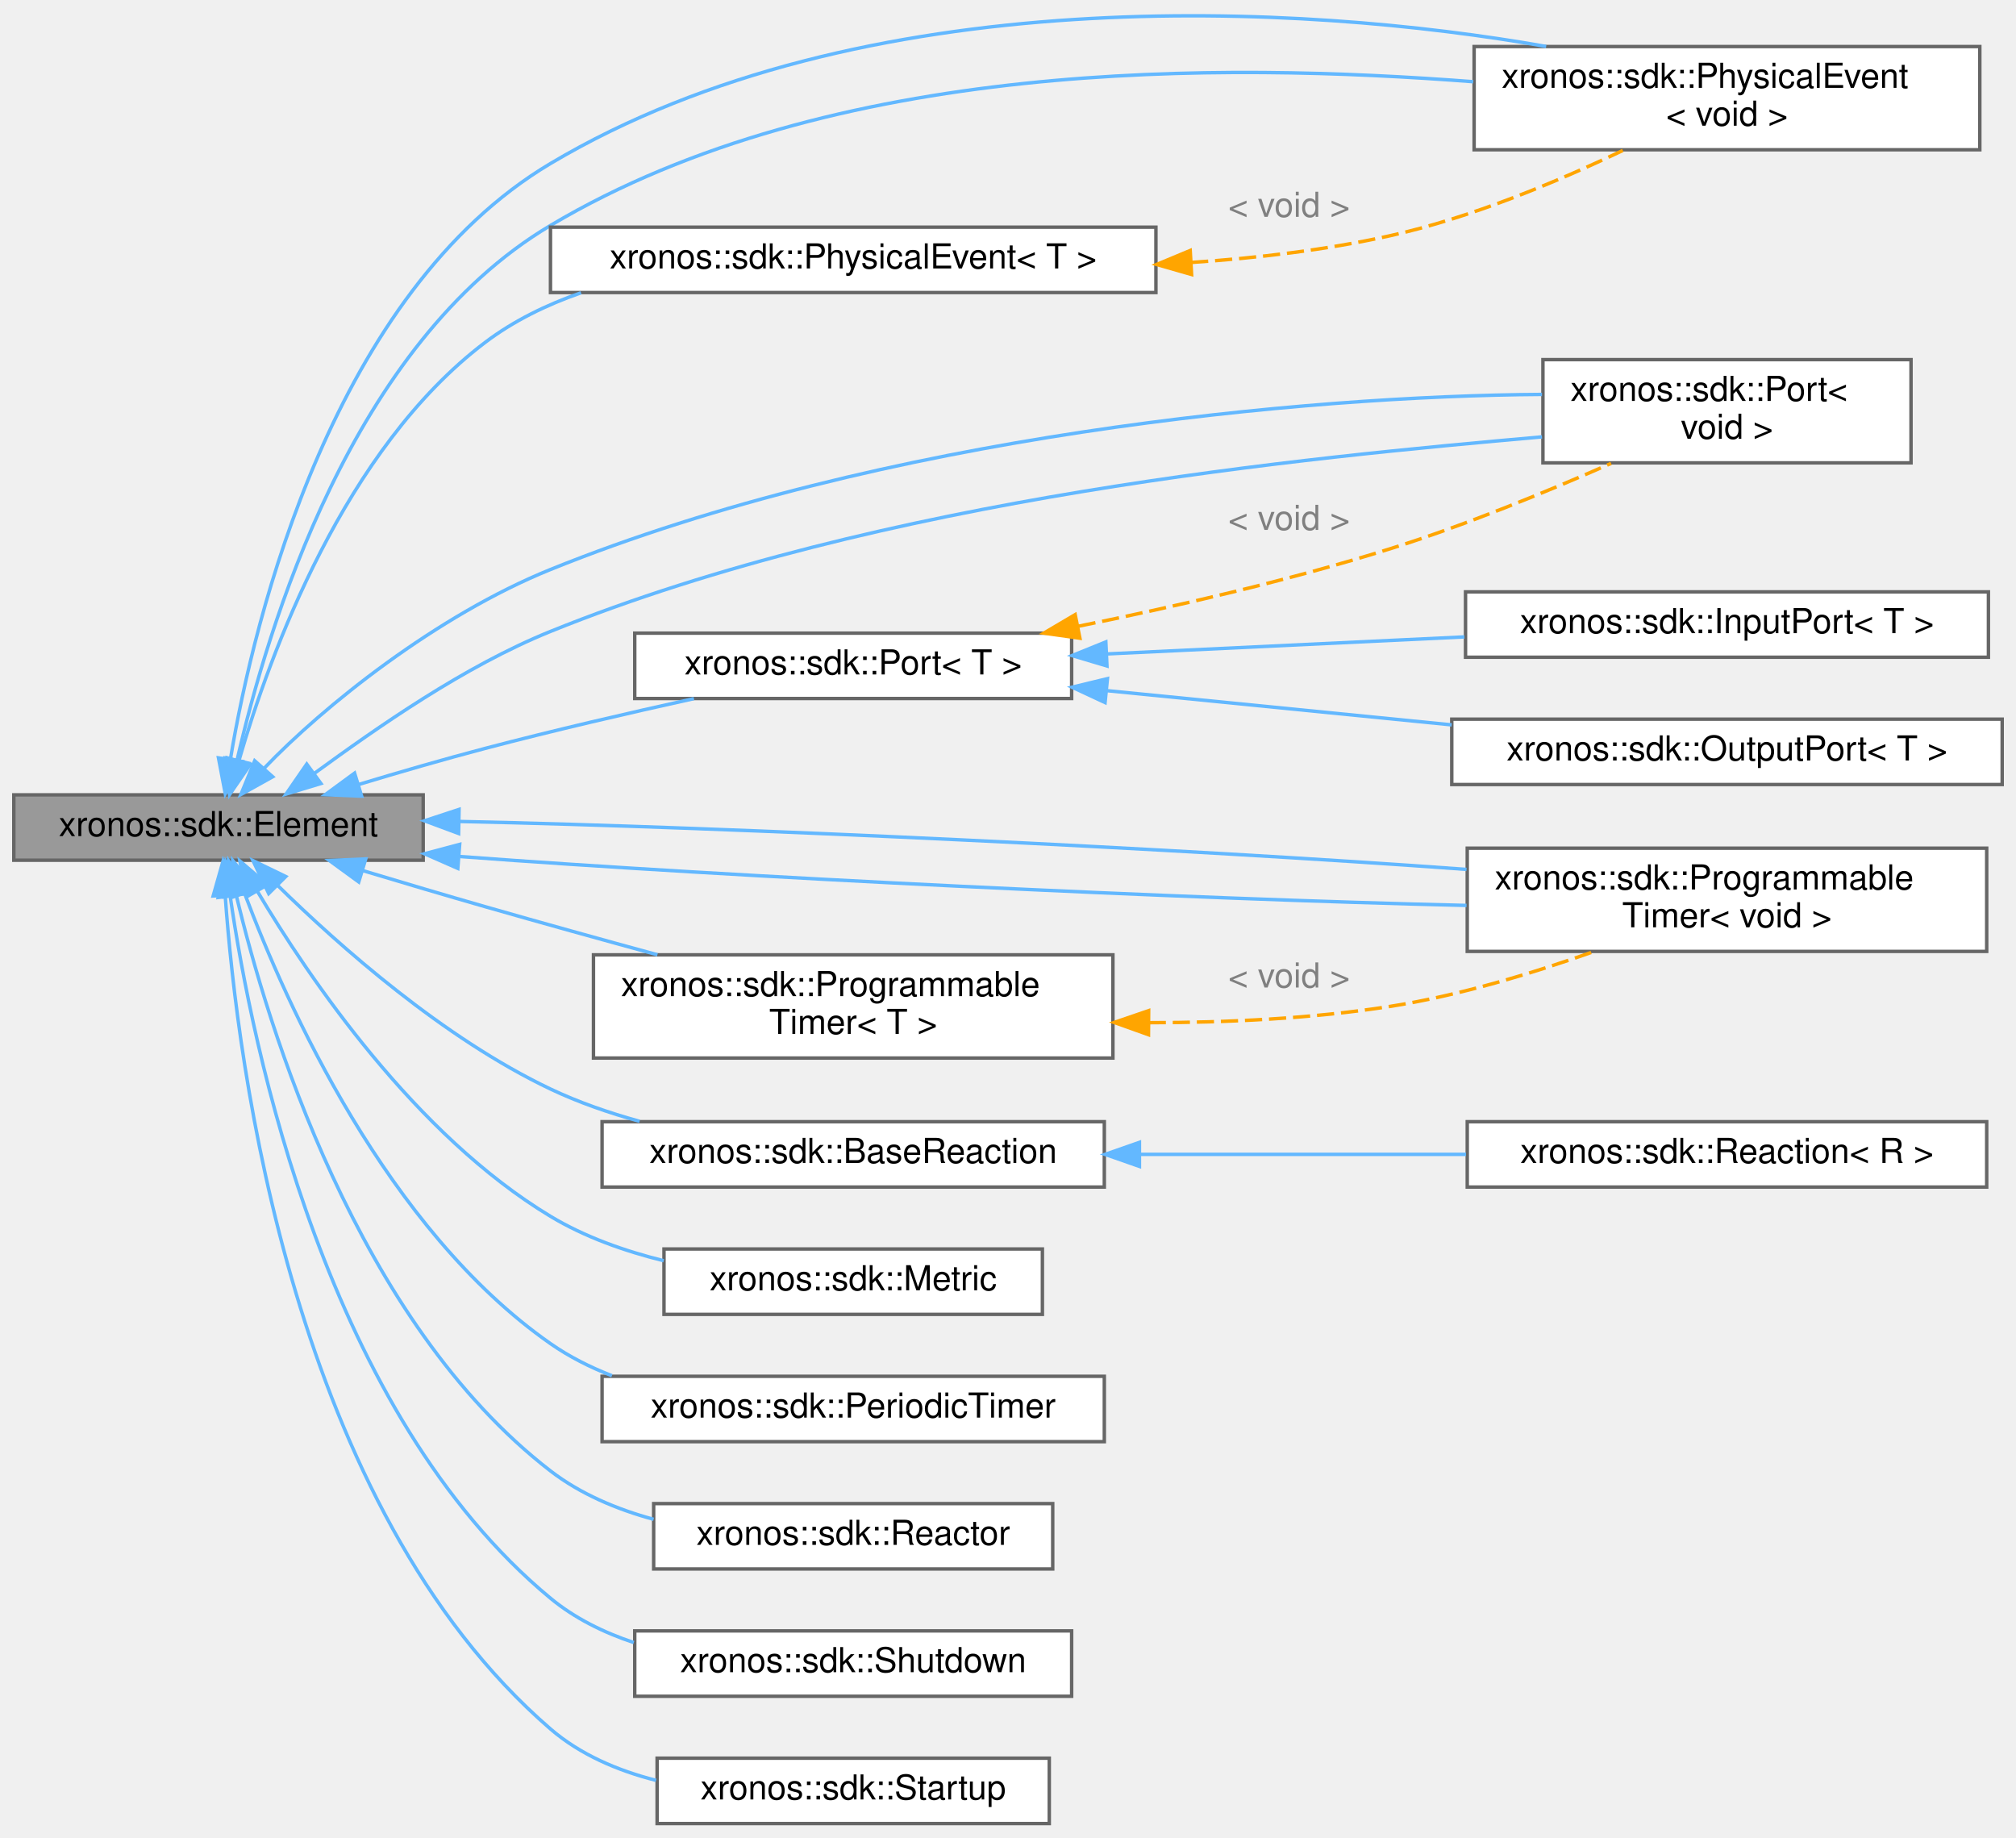
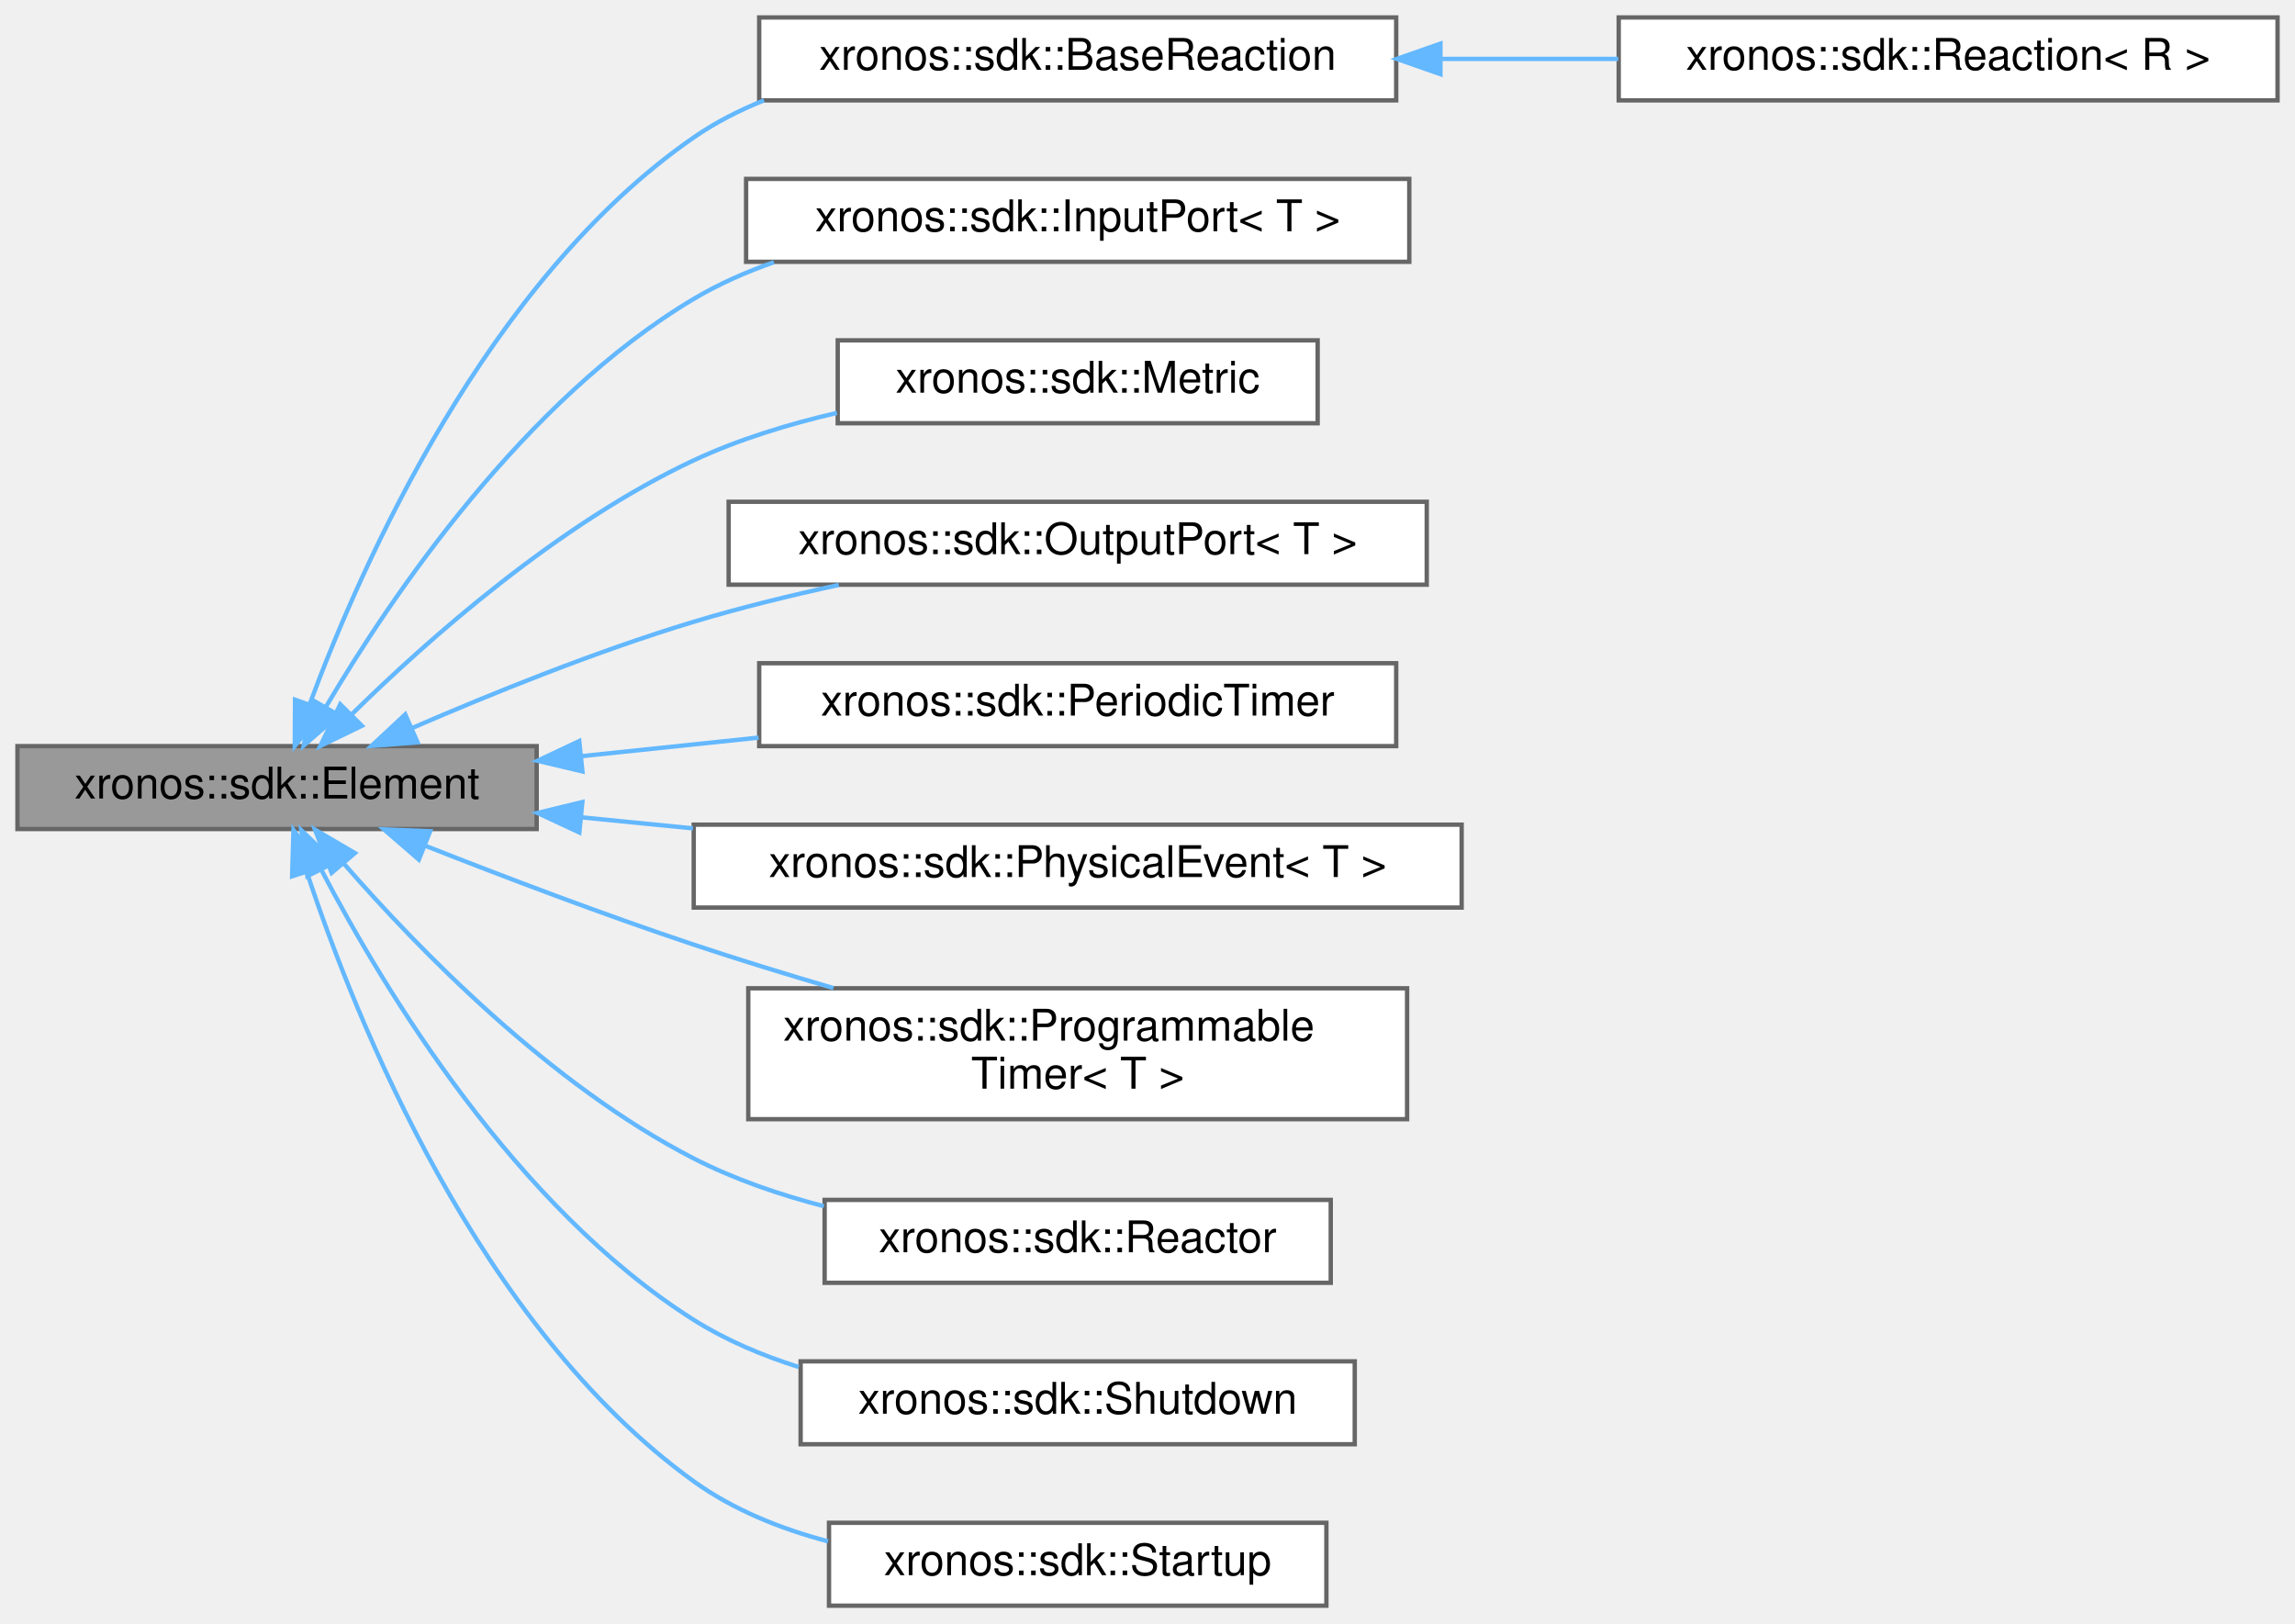
- <svg xmlns="http://www.w3.org/2000/svg" xmlns:xlink="http://www.w3.org/1999/xlink" width="586pt" height="534pt" viewBox="0.00 0.00 586.00 534.03">
-   <g id="graph0" class="graph" transform="scale(1 1) rotate(0) translate(4 530.03)">
+ <svg xmlns="http://www.w3.org/2000/svg" xmlns:xlink="http://www.w3.org/1999/xlink" width="526pt" height="372pt" viewBox="0.00 0.00 526.00 372.00">
+   <g id="graph0" class="graph" transform="scale(1 1) rotate(0) translate(4 368)">
    <g id="Node000001" class="node">
      <g id="a_Node000001">
        <a xlink:title="Base class for all reactor elements.">
-           <polygon fill="#999999" stroke="#666666" points="119,-299 0,-299 0,-280 119,-280 119,-299" />
-           <text text-anchor="middle" x="59.5" y="-287" font-family="Helvetica,sans-Serif" font-size="10.00">xronos::sdk::Element</text>
+           <polygon fill="#999999" stroke="#666666" points="119,-197 0,-197 0,-178 119,-178 119,-197" />
+           <text text-anchor="middle" x="59.5" y="-185" font-family="Helvetica,sans-Serif" font-size="10.00">xronos::sdk::Element</text>
        </a>
      </g>
    </g>
    <g id="Node000002" class="node">
      <g id="a_Node000002">
-         <a xlink:href="classxronos_1_1sdk_1_1PhysicalEvent_3_01void_01_4.html" target="_top" xlink:title="A reactor element for receiving events from external sources.">
-           <polygon fill="white" stroke="#666666" points="571.5,-516.5 424.5,-516.5 424.5,-486.5 571.5,-486.5 571.5,-516.5" />
-           <text text-anchor="start" x="432.5" y="-504.5" font-family="Helvetica,sans-Serif" font-size="10.00">xronos::sdk::PhysicalEvent</text>
-           <text text-anchor="middle" x="498" y="-493.5" font-family="Helvetica,sans-Serif" font-size="10.00">&lt; void &gt;</text>
+         <a xlink:href="classxronos_1_1sdk_1_1BaseReaction.html" target="_top" xlink:title="Base class for implementing reactions.">
+           <polygon fill="white" stroke="#666666" points="316,-364 170,-364 170,-345 316,-345 316,-364" />
+           <text text-anchor="middle" x="243" y="-352" font-family="Helvetica,sans-Serif" font-size="10.00">xronos::sdk::BaseReaction</text>
        </a>
      </g>
    </g>
    <g id="edge1_Node000001_Node000002" class="edge">
      <g id="a_edge1_Node000001_Node000002">
        <a xlink:title=" ">
-           <path fill="none" stroke="#63b8ff" d="M64.9,-309.11C73.73,-347.35 98,-430.02 156,-464.5 237.95,-513.22 351.18,-511.85 424.25,-506.28" />
-           <polygon fill="#63b8ff" stroke="#63b8ff" points="68.28,-308.19 62.71,-299.17 61.44,-309.69 68.28,-308.19" />
-         </a>
-       </g>
-     </g>
-     <g id="edge10_Node000001_Node000002" class="edge">
-       <g id="a_edge10_Node000001_Node000002">
-         <a xlink:title=" ">
-           <path fill="none" stroke="#63b8ff" d="M62.97,-309.39C69.86,-351.01 93.09,-445.1 156,-482.5 246.37,-536.23 374.79,-529.04 445.44,-516.52" />
-           <polygon fill="#63b8ff" stroke="#63b8ff" points="66.41,-308.72 61.47,-299.34 59.49,-309.75 66.41,-308.72" />
-         </a>
-       </g>
-     </g>
-     <g id="Node000003" class="node">
-       <g id="a_Node000003">
-         <a xlink:href="classxronos_1_1sdk_1_1Port_3_01void_01_4.html" target="_top" xlink:title="Base class for reactor elements that may send or receive messages.">
-           <polygon fill="white" stroke="#666666" points="551.5,-425.5 444.5,-425.5 444.5,-395.5 551.5,-395.5 551.5,-425.5" />
-           <text text-anchor="start" x="452.5" y="-413.5" font-family="Helvetica,sans-Serif" font-size="10.00">xronos::sdk::Port&lt;</text>
-           <text text-anchor="middle" x="498" y="-402.5" font-family="Helvetica,sans-Serif" font-size="10.00"> void &gt;</text>
-         </a>
-       </g>
-     </g>
-     <g id="edge2_Node000001_Node000003" class="edge">
-       <g id="a_edge2_Node000001_Node000003">
-         <a xlink:title=" ">
-           <path fill="none" stroke="#63b8ff" d="M87.46,-305.31C105.63,-318.53 130.79,-336.31 156,-346.5 252.74,-385.6 375.51,-396.96 444.23,-403.05" />
-           <polygon fill="#63b8ff" stroke="#63b8ff" points="89.28,-302.3 79.14,-299.23 85.15,-307.95 89.28,-302.3" />
-         </a>
-       </g>
-     </g>
-     <g id="edge15_Node000001_Node000003" class="edge">
-       <g id="a_edge15_Node000001_Node000003">
-         <a xlink:title=" ">
-           <path fill="none" stroke="#63b8ff" d="M72.75,-306.71C89.97,-324.73 122.94,-351.14 156,-364.5 252.74,-403.6 375.51,-414.96 444.23,-415.39" />
-           <polygon fill="#63b8ff" stroke="#63b8ff" points="75.26,-304.26 66,-299.1 70.02,-308.91 75.26,-304.26" />
+           <path fill="none" stroke="#63b8ff" d="M66.98,-206.64C78.94,-238.9 107.68,-303.79 155,-336.5 159.95,-339.92 165.41,-342.72 171.11,-345" />
+           <polygon fill="#63b8ff" stroke="#63b8ff" points="70.21,-205.29 63.56,-197.04 63.62,-207.64 70.21,-205.29" />
        </a>
      </g>
    </g>
    <g id="Node000004" class="node">
      <g id="a_Node000004">
-         <a xlink:href="classxronos_1_1sdk_1_1ProgrammableTimer_3_01void_01_4.html" target="_top" xlink:title="A reactor element for scheduling new events.">
-           <polygon fill="white" stroke="#666666" points="573.5,-283.5 422.5,-283.5 422.5,-253.5 573.5,-253.5 573.5,-283.5" />
-           <text text-anchor="start" x="430.5" y="-271.5" font-family="Helvetica,sans-Serif" font-size="10.00">xronos::sdk::Programmable</text>
-           <text text-anchor="middle" x="498" y="-260.5" font-family="Helvetica,sans-Serif" font-size="10.00">Timer&lt; void &gt;</text>
+         <a xlink:href="classxronos_1_1sdk_1_1InputPort.html" target="_top" xlink:title="A reactor element for receiving messages from other reactors.">
+           <polygon fill="white" stroke="#666666" points="319,-327 167,-327 167,-308 319,-308 319,-327" />
+           <text text-anchor="middle" x="243" y="-315" font-family="Helvetica,sans-Serif" font-size="10.00">xronos::sdk::InputPort&lt; T &gt;</text>
        </a>
      </g>
    </g>
    <g id="edge3_Node000001_Node000004" class="edge">
      <g id="a_edge3_Node000001_Node000004">
        <a xlink:title=" ">
-           <path fill="none" stroke="#63b8ff" d="M129.8,-281.07C209.62,-275.07 340.26,-268.74 422.29,-266.86" />
-           <polygon fill="#63b8ff" stroke="#63b8ff" points="129.07,-277.62 119.37,-281.88 129.61,-284.6 129.07,-277.62" />
-         </a>
-       </g>
-     </g>
-     <g id="edge18_Node000001_Node000004" class="edge">
-       <g id="a_edge18_Node000001_Node000004">
-         <a xlink:title=" ">
-           <path fill="none" stroke="#63b8ff" d="M129.8,-291.26C209.62,-289.58 340.26,-283.34 422.29,-277.33" />
-           <polygon fill="#63b8ff" stroke="#63b8ff" points="129.3,-287.77 119.37,-291.46 129.43,-294.77 129.3,-287.77" />
+           <path fill="none" stroke="#63b8ff" d="M70.78,-206.14C85.79,-231.52 116.21,-276.41 155,-299.5 160.7,-302.89 166.94,-305.65 173.37,-307.9" />
+           <polygon fill="#63b8ff" stroke="#63b8ff" points="73.64,-204.1 65.63,-197.17 67.57,-207.58 73.64,-204.1" />
        </a>
      </g>
    </g>
    <g id="Node000005" class="node">
      <g id="a_Node000005">
-         <a xlink:href="classxronos_1_1sdk_1_1BaseReaction.html" target="_top" xlink:title="Base class for implementing reactions.">
-           <polygon fill="white" stroke="#666666" points="317,-204 171,-204 171,-185 317,-185 317,-204" />
-           <text text-anchor="middle" x="244" y="-192" font-family="Helvetica,sans-Serif" font-size="10.00">xronos::sdk::BaseReaction</text>
+         <a xlink:href="classxronos_1_1sdk_1_1Metric.html" target="_top" xlink:title="A reactor element for recording metric data to an external data base.">
+           <polygon fill="white" stroke="#666666" points="298,-290 188,-290 188,-271 298,-271 298,-290" />
+           <text text-anchor="middle" x="243" y="-278" font-family="Helvetica,sans-Serif" font-size="10.00">xronos::sdk::Metric</text>
        </a>
      </g>
    </g>
    <g id="edge4_Node000001_Node000005" class="edge">
      <g id="a_edge4_Node000001_Node000005">
        <a xlink:title=" ">
-           <path fill="none" stroke="#63b8ff" d="M76.79,-272.58C94.61,-255.09 124.8,-228.33 156,-213.5 164.1,-209.65 172.99,-206.57 181.91,-204.11" />
-           <polygon fill="#63b8ff" stroke="#63b8ff" points="74.09,-270.32 69.52,-279.88 79.06,-275.26 74.09,-270.32" />
+           <path fill="none" stroke="#63b8ff" d="M76.6,-204.27C94.21,-221.58 124.07,-248.03 155,-262.5 165.2,-267.27 176.66,-270.78 187.82,-273.37" />
+           <polygon fill="#63b8ff" stroke="#63b8ff" points="78.94,-201.66 69.41,-197.03 73.98,-206.59 78.94,-201.66" />
+         </a>
+       </g>
+     </g>
+     <g id="Node000006" class="node">
+       <g id="a_Node000006">
+         <a xlink:href="classxronos_1_1sdk_1_1OutputPort.html" target="_top" xlink:title="A reactor element for sending messages to other reactors.">
+           <polygon fill="white" stroke="#666666" points="323,-253 163,-253 163,-234 323,-234 323,-253" />
+           <text text-anchor="middle" x="243" y="-241" font-family="Helvetica,sans-Serif" font-size="10.00">xronos::sdk::OutputPort&lt; T &gt;</text>
+         </a>
+       </g>
+     </g>
+     <g id="edge5_Node000001_Node000006" class="edge">
+       <g id="a_edge5_Node000001_Node000006">
+         <a xlink:title=" ">
+           <path fill="none" stroke="#63b8ff" d="M90.42,-201.13C108.77,-209.08 132.9,-218.83 155,-225.5 165.63,-228.71 177.16,-231.54 188.25,-233.94" />
+           <polygon fill="#63b8ff" stroke="#63b8ff" points="91.7,-197.87 81.14,-197.04 88.88,-204.27 91.7,-197.87" />
        </a>
      </g>
    </g>
    <g id="Node000007" class="node">
      <g id="a_Node000007">
-         <a xlink:href="classxronos_1_1sdk_1_1Metric.html" target="_top" xlink:title="A reactor element for recording metric data to an external data base.">
-           <polygon fill="white" stroke="#666666" points="299,-167 189,-167 189,-148 299,-148 299,-167" />
-           <text text-anchor="middle" x="244" y="-155" font-family="Helvetica,sans-Serif" font-size="10.00">xronos::sdk::Metric</text>
+         <a xlink:href="classxronos_1_1sdk_1_1PeriodicTimer.html" target="_top" xlink:title="A reactor element that emits events in regular intervals.">
+           <polygon fill="white" stroke="#666666" points="316,-216 170,-216 170,-197 316,-197 316,-216" />
+           <text text-anchor="middle" x="243" y="-204" font-family="Helvetica,sans-Serif" font-size="10.00">xronos::sdk::PeriodicTimer</text>
        </a>
      </g>
    </g>
    <g id="edge6_Node000001_Node000007" class="edge">
      <g id="a_edge6_Node000001_Node000007">
        <a xlink:title=" ">
-           <path fill="none" stroke="#63b8ff" d="M70.73,-271.09C85.88,-245.62 116.78,-200.12 156,-176.5 165.93,-170.52 177.51,-166.41 188.92,-163.59" />
-           <polygon fill="#63b8ff" stroke="#63b8ff" points="67.68,-269.37 65.71,-279.78 73.74,-272.87 67.68,-269.37" />
+           <path fill="none" stroke="#63b8ff" d="M129.19,-194.69C142.49,-196.08 156.46,-197.55 169.87,-198.95" />
+           <polygon fill="#63b8ff" stroke="#63b8ff" points="129.49,-191.2 119.18,-193.64 128.76,-198.16 129.49,-191.2" />
        </a>
      </g>
    </g>
    <g id="Node000008" class="node">
      <g id="a_Node000008">
-         <a xlink:href="classxronos_1_1sdk_1_1PeriodicTimer.html" target="_top" xlink:title="A reactor element that emits events in regular intervals.">
-           <polygon fill="white" stroke="#666666" points="317,-130 171,-130 171,-111 317,-111 317,-130" />
-           <text text-anchor="middle" x="244" y="-118" font-family="Helvetica,sans-Serif" font-size="10.00">xronos::sdk::PeriodicTimer</text>
+         <a xlink:href="classxronos_1_1sdk_1_1PhysicalEvent.html" target="_top" xlink:title="A reactor element for receiving events from external sources.">
+           <polygon fill="white" stroke="#666666" points="331,-179 155,-179 155,-160 331,-160 331,-179" />
+           <text text-anchor="middle" x="243" y="-167" font-family="Helvetica,sans-Serif" font-size="10.00">xronos::sdk::PhysicalEvent&lt; T &gt;</text>
        </a>
      </g>
    </g>
    <g id="edge7_Node000001_Node000008" class="edge">
      <g id="a_edge7_Node000001_Node000008">
        <a xlink:title=" ">
-           <path fill="none" stroke="#63b8ff" d="M67.11,-270.29C79.28,-237.89 108.47,-172.68 156,-139.5 161.45,-135.69 167.53,-132.63 173.86,-130.17" />
-           <polygon fill="#63b8ff" stroke="#63b8ff" points="63.73,-269.33 63.63,-279.92 70.31,-271.71 63.73,-269.33" />
+           <path fill="none" stroke="#63b8ff" d="M129.23,-180.68C137.6,-179.85 146.23,-179 154.82,-178.15" />
+           <polygon fill="#63b8ff" stroke="#63b8ff" points="128.78,-177.21 119.18,-181.68 129.47,-184.18 128.78,-177.21" />
        </a>
      </g>
    </g>
    <g id="Node000009" class="node">
      <g id="a_Node000009">
-         <a xlink:href="classxronos_1_1sdk_1_1PhysicalEvent.html" target="_top" xlink:title="A reactor element for receiving events from external sources.">
-           <polygon fill="white" stroke="#666666" points="332,-464 156,-464 156,-445 332,-445 332,-464" />
-           <text text-anchor="middle" x="244" y="-452" font-family="Helvetica,sans-Serif" font-size="10.00">xronos::sdk::PhysicalEvent&lt; T &gt;</text>
+         <a xlink:href="classxronos_1_1sdk_1_1ProgrammableTimer.html" target="_top" xlink:title="A reactor element for scheduling new events.">
+           <polygon fill="white" stroke="#666666" points="318.5,-141.5 167.5,-141.5 167.5,-111.5 318.5,-111.5 318.5,-141.5" />
+           <text text-anchor="start" x="175.5" y="-129.5" font-family="Helvetica,sans-Serif" font-size="10.00">xronos::sdk::Programmable</text>
+           <text text-anchor="middle" x="243" y="-118.5" font-family="Helvetica,sans-Serif" font-size="10.00">Timer&lt; T &gt;</text>
        </a>
      </g>
    </g>
    <g id="edge8_Node000001_Node000009" class="edge">
      <g id="a_edge8_Node000001_Node000009">
        <a xlink:title=" ">
-           <path fill="none" stroke="#63b8ff" d="M65.5,-309.16C74.42,-340.02 96.07,-399.5 137,-430.5 145.27,-436.77 154.88,-441.45 164.88,-444.93" />
-           <polygon fill="#63b8ff" stroke="#63b8ff" points="68.79,-307.92 62.78,-299.19 62.04,-309.76 68.79,-307.92" />
+           <path fill="none" stroke="#63b8ff" d="M93.48,-174.16C111.52,-167.05 134.34,-158.39 155,-151.5 165.29,-148.07 176.35,-144.67 187.02,-141.54" />
+           <polygon fill="#63b8ff" stroke="#63b8ff" points="92,-170.98 83.99,-177.92 94.58,-177.48 92,-170.98" />
        </a>
      </g>
    </g>
    <g id="Node000010" class="node">
      <g id="a_Node000010">
-         <a xlink:href="classxronos_1_1sdk_1_1Port.html" target="_top" xlink:title="Base class for reactor elements that may send or receive messages.">
-           <polygon fill="white" stroke="#666666" points="307.5,-346 180.5,-346 180.5,-327 307.5,-327 307.5,-346" />
-           <text text-anchor="middle" x="244" y="-334" font-family="Helvetica,sans-Serif" font-size="10.00">xronos::sdk::Port&lt; T &gt;</text>
+         <a xlink:href="classxronos_1_1sdk_1_1Reactor.html" target="_top" xlink:title="An abstract reactor that can be subclassed to define new reactors.">
+           <polygon fill="white" stroke="#666666" points="301,-93 185,-93 185,-74 301,-74 301,-93" />
+           <text text-anchor="middle" x="243" y="-81" font-family="Helvetica,sans-Serif" font-size="10.00">xronos::sdk::Reactor</text>
        </a>
      </g>
    </g>
-     <g id="edge11_Node000001_Node000010" class="edge">
-       <g id="a_edge11_Node000001_Node000010">
+     <g id="edge9_Node000001_Node000010" class="edge">
+       <g id="a_edge9_Node000001_Node000010">
        <a xlink:title=" ">
-           <path fill="none" stroke="#63b8ff" d="M100.12,-301.98C111.94,-305.55 124.95,-309.33 137,-312.5 156.8,-317.71 178.86,-322.82 197.7,-326.97" />
-           <polygon fill="#63b8ff" stroke="#63b8ff" points="101.11,-298.62 90.52,-299.05 99.06,-305.32 101.11,-298.62" />
+           <path fill="none" stroke="#63b8ff" d="M74.86,-170.01C91.89,-150.46 122.16,-119.34 155,-102.5 164.22,-97.77 174.57,-94.22 184.83,-91.55" />
+           <polygon fill="#63b8ff" stroke="#63b8ff" points="72.01,-167.96 68.2,-177.84 77.34,-172.49 72.01,-167.96" />
        </a>
      </g>
    </g>
-     <g id="Node000013" class="node">
-       <g id="a_Node000013">
-         <a xlink:href="classxronos_1_1sdk_1_1ProgrammableTimer.html" target="_top" xlink:title="A reactor element for scheduling new events.">
-           <polygon fill="white" stroke="#666666" points="319.5,-252.5 168.5,-252.5 168.5,-222.5 319.5,-222.5 319.5,-252.5" />
-           <text text-anchor="start" x="176.5" y="-240.5" font-family="Helvetica,sans-Serif" font-size="10.00">xronos::sdk::Programmable</text>
-           <text text-anchor="middle" x="244" y="-229.5" font-family="Helvetica,sans-Serif" font-size="10.00">Timer&lt; T &gt;</text>
+     <g id="Node000011" class="node">
+       <g id="a_Node000011">
+         <a xlink:href="classxronos_1_1sdk_1_1Shutdown.html" target="_top" xlink:title="A reactor element that emits an event right before the program shuts down.">
+           <polygon fill="white" stroke="#666666" points="306.5,-56 179.5,-56 179.5,-37 306.5,-37 306.5,-56" />
+           <text text-anchor="middle" x="243" y="-44" font-family="Helvetica,sans-Serif" font-size="10.00">xronos::sdk::Shutdown</text>
        </a>
      </g>
    </g>
-     <g id="edge16_Node000001_Node000013" class="edge">
-       <g id="a_edge16_Node000001_Node000013">
+     <g id="edge10_Node000001_Node000011" class="edge">
+       <g id="a_edge10_Node000001_Node000011">
        <a xlink:title=" ">
-           <path fill="none" stroke="#63b8ff" d="M101.49,-276.97C112.96,-273.52 125.45,-269.81 137,-266.5 153.23,-261.84 170.91,-256.94 187.09,-252.52" />
-           <polygon fill="#63b8ff" stroke="#63b8ff" points="100.27,-273.68 91.71,-279.92 102.3,-280.38 100.27,-273.68" />
-         </a>
-       </g>
-     </g>
-     <g id="Node000014" class="node">
-       <g id="a_Node000014">
-         <a xlink:href="classxronos_1_1sdk_1_1Reactor.html" target="_top" xlink:title="An abstract reactor that can be subclassed to define new reactors.">
-           <polygon fill="white" stroke="#666666" points="302,-93 186,-93 186,-74 302,-74 302,-93" />
-           <text text-anchor="middle" x="244" y="-81" font-family="Helvetica,sans-Serif" font-size="10.00">xronos::sdk::Reactor</text>
-         </a>
-       </g>
-     </g>
-     <g id="edge19_Node000001_Node000014" class="edge">
-       <g id="a_edge19_Node000001_Node000014">
-         <a xlink:title=" ">
-           <path fill="none" stroke="#63b8ff" d="M64.63,-269.97C73.82,-231.49 99.77,-145.85 156,-102.5 164.69,-95.8 175.26,-91.35 185.98,-88.43" />
-           <polygon fill="#63b8ff" stroke="#63b8ff" points="61.17,-269.37 62.38,-279.9 68,-270.92 61.17,-269.37" />
-         </a>
-       </g>
-     </g>
-     <g id="Node000015" class="node">
-       <g id="a_Node000015">
-         <a xlink:href="classxronos_1_1sdk_1_1Shutdown.html" target="_top" xlink:title="A reactor element that emits an event right before the program shuts down.">
-           <polygon fill="white" stroke="#666666" points="307.5,-56 180.5,-56 180.5,-37 307.5,-37 307.5,-56" />
-           <text text-anchor="middle" x="244" y="-44" font-family="Helvetica,sans-Serif" font-size="10.00">xronos::sdk::Shutdown</text>
-         </a>
-       </g>
-     </g>
-     <g id="edge20_Node000001_Node000015" class="edge">
-       <g id="a_edge20_Node000001_Node000015">
-         <a xlink:title=" ">
-           <path fill="none" stroke="#63b8ff" d="M62.9,-269.52C69.3,-225.4 90.99,-119.31 156,-65.5 163.03,-59.68 171.44,-55.54 180.22,-52.61" />
-           <polygon fill="#63b8ff" stroke="#63b8ff" points="59.41,-269.18 61.55,-279.56 66.35,-270.11 59.41,-269.18" />
-         </a>
-       </g>
-     </g>
-     <g id="Node000016" class="node">
-       <g id="a_Node000016">
-         <a xlink:href="classxronos_1_1sdk_1_1Startup.html" target="_top" xlink:title="A reactor element that emits an event when the program starts up.">
-           <polygon fill="white" stroke="#666666" points="301,-19 187,-19 187,0 301,0 301,-19" />
-           <text text-anchor="middle" x="244" y="-7" font-family="Helvetica,sans-Serif" font-size="10.00">xronos::sdk::Startup</text>
-         </a>
-       </g>
-     </g>
-     <g id="edge21_Node000001_Node000016" class="edge">
-       <g id="a_edge21_Node000001_Node000016">
-         <a xlink:title=" ">
-           <path fill="none" stroke="#63b8ff" d="M61.46,-269.55C64.97,-220.26 81.2,-92.09 156,-27.5 164.64,-20.04 175.55,-15.39 186.71,-12.55" />
-           <polygon fill="#63b8ff" stroke="#63b8ff" points="57.95,-269.61 60.84,-279.81 64.94,-270.04 57.95,-269.61" />
-         </a>
-       </g>
-     </g>
-     <g id="Node000006" class="node">
-       <g id="a_Node000006">
-         <a xlink:href="classxronos_1_1sdk_1_1Reaction.html" target="_top" xlink:title="Reaction base class with reactor access.">
-           <polygon fill="white" stroke="#666666" points="573.5,-204 422.5,-204 422.5,-185 573.5,-185 573.5,-204" />
-           <text text-anchor="middle" x="498" y="-192" font-family="Helvetica,sans-Serif" font-size="10.00">xronos::sdk::Reaction&lt; R &gt;</text>
-         </a>
-       </g>
-     </g>
-     <g id="edge5_Node000005_Node000006" class="edge">
-       <g id="a_edge5_Node000005_Node000006">
-         <a xlink:title=" ">
-           <path fill="none" stroke="#63b8ff" d="M327.4,-194.5C357.92,-194.5 392.33,-194.5 422.15,-194.5" />
-           <polygon fill="#63b8ff" stroke="#63b8ff" points="327.21,-191 317.21,-194.5 327.21,-198 327.21,-191" />
-         </a>
-       </g>
-     </g>
-     <g id="edge9_Node000009_Node000002" class="edge">
-       <g id="a_edge9_Node000009_Node000002">
-         <a xlink:title=" ">
-           <path fill="none" stroke="orange" stroke-dasharray="5,2" d="M342.21,-453.74C361.52,-455.03 381.52,-457.4 400,-461.5 423.65,-466.74 448.91,-477.33 467.72,-486.3" />
-           <polygon fill="orange" stroke="orange" points="342.37,-450.24 332.19,-453.16 341.97,-457.23 342.37,-450.24" />
-         </a>
-       </g>
-       <text text-anchor="start" x="353" y="-467" font-family="Helvetica,sans-Serif" font-size="10.00" fill="grey">&lt; void &gt;</text>
-     </g>
-     <g id="edge14_Node000010_Node000003" class="edge">
-       <g id="a_edge14_Node000010_Node000003">
-         <a xlink:title=" ">
-           <path fill="none" stroke="orange" stroke-dasharray="5,2" d="M309.51,-348.02C337.61,-353.71 370.73,-361.33 400,-370.5 421.9,-377.36 445.74,-387.16 464.31,-395.34" />
-           <polygon fill="orange" stroke="orange" points="309.9,-344.53 299.41,-346.01 308.53,-351.39 309.9,-344.53" />
-         </a>
-       </g>
-       <text text-anchor="start" x="353" y="-376" font-family="Helvetica,sans-Serif" font-size="10.00" fill="grey">&lt; void &gt;</text>
-     </g>
-     <g id="Node000011" class="node">
-       <g id="a_Node000011">
-         <a xlink:href="classxronos_1_1sdk_1_1InputPort.html" target="_top" xlink:title="A reactor element for receiving messages from other reactors.">
-           <polygon fill="white" stroke="#666666" points="574,-358 422,-358 422,-339 574,-339 574,-358" />
-           <text text-anchor="middle" x="498" y="-346" font-family="Helvetica,sans-Serif" font-size="10.00">xronos::sdk::InputPort&lt; T &gt;</text>
-         </a>
-       </g>
-     </g>
-     <g id="edge12_Node000010_Node000011" class="edge">
-       <g id="a_edge12_Node000010_Node000011">
-         <a xlink:title=" ">
-           <path fill="none" stroke="#63b8ff" d="M317.97,-339.97C350.52,-341.52 388.86,-343.35 421.68,-344.91" />
-           <polygon fill="#63b8ff" stroke="#63b8ff" points="317.77,-336.46 307.62,-339.48 317.44,-343.45 317.77,-336.46" />
+           <path fill="none" stroke="#63b8ff" d="M69.76,-168.44C84.07,-141.11 114.23,-91.25 155,-65.5 162.32,-60.88 170.6,-57.37 179.07,-54.7" />
+           <polygon fill="#63b8ff" stroke="#63b8ff" points="66.46,-167.21 65.06,-177.71 72.7,-170.37 66.46,-167.21" />
        </a>
      </g>
    </g>
    <g id="Node000012" class="node">
      <g id="a_Node000012">
-         <a xlink:href="classxronos_1_1sdk_1_1OutputPort.html" target="_top" xlink:title="A reactor element for sending messages to other reactors.">
-           <polygon fill="white" stroke="#666666" points="578,-321 418,-321 418,-302 578,-302 578,-321" />
-           <text text-anchor="middle" x="498" y="-309" font-family="Helvetica,sans-Serif" font-size="10.00">xronos::sdk::OutputPort&lt; T &gt;</text>
+         <a xlink:href="classxronos_1_1sdk_1_1Startup.html" target="_top" xlink:title="A reactor element that emits an event when the program starts up.">
+           <polygon fill="white" stroke="#666666" points="300,-19 186,-19 186,0 300,0 300,-19" />
+           <text text-anchor="middle" x="243" y="-7" font-family="Helvetica,sans-Serif" font-size="10.00">xronos::sdk::Startup</text>
        </a>
      </g>
    </g>
-     <g id="edge13_Node000010_Node000012" class="edge">
-       <g id="a_edge13_Node000010_Node000012">
+     <g id="edge11_Node000001_Node000012" class="edge">
+       <g id="a_edge11_Node000001_Node000012">
        <a xlink:title=" ">
-           <path fill="none" stroke="#63b8ff" d="M317.61,-329.3C349.03,-326.18 385.88,-322.52 417.98,-319.34" />
-           <polygon fill="#63b8ff" stroke="#63b8ff" points="317.22,-325.82 307.62,-330.29 317.91,-332.78 317.22,-325.82" />
+           <path fill="none" stroke="#63b8ff" d="M66.33,-168.09C77.58,-134.11 105.65,-64.09 155,-28.5 164.03,-21.99 174.86,-17.64 185.77,-14.75" />
+           <polygon fill="#63b8ff" stroke="#63b8ff" points="62.95,-167.17 63.26,-177.76 69.62,-169.29 62.95,-167.17" />
        </a>
      </g>
    </g>
-     <g id="edge17_Node000013_Node000004" class="edge">
-       <g id="a_edge17_Node000013_Node000004">
-         <a xlink:title=" ">
-           <path fill="none" stroke="orange" stroke-dasharray="5,2" d="M329.89,-232.78C352.76,-232.79 377.42,-233.98 400,-237.5 420.09,-240.63 441.7,-247.21 459.42,-253.5" />
-           <polygon fill="orange" stroke="orange" points="329.84,-229.28 319.86,-232.85 329.89,-236.28 329.84,-229.28" />
+     <g id="Node000003" class="node">
+       <g id="a_Node000003">
+         <a xlink:href="classxronos_1_1sdk_1_1Reaction.html" target="_top" xlink:title="Reaction base class with reactor access.">
+           <polygon fill="white" stroke="#666666" points="518,-364 367,-364 367,-345 518,-345 518,-364" />
+           <text text-anchor="middle" x="442.5" y="-352" font-family="Helvetica,sans-Serif" font-size="10.00">xronos::sdk::Reaction&lt; R &gt;</text>
        </a>
      </g>
-       <text text-anchor="start" x="353" y="-243" font-family="Helvetica,sans-Serif" font-size="10.00" fill="grey">&lt; void &gt;</text>
+     </g>
+     <g id="edge2_Node000002_Node000003" class="edge">
+       <g id="a_edge2_Node000002_Node000003">
+         <a xlink:title=" ">
+           <path fill="none" stroke="#63b8ff" d="M326.33,-354.5C339.78,-354.5 353.65,-354.5 366.9,-354.5" />
+           <polygon fill="#63b8ff" stroke="#63b8ff" points="326.14,-351 316.14,-354.5 326.14,-358 326.14,-351" />
+         </a>
+       </g>
    </g>
  </g>
</svg>
